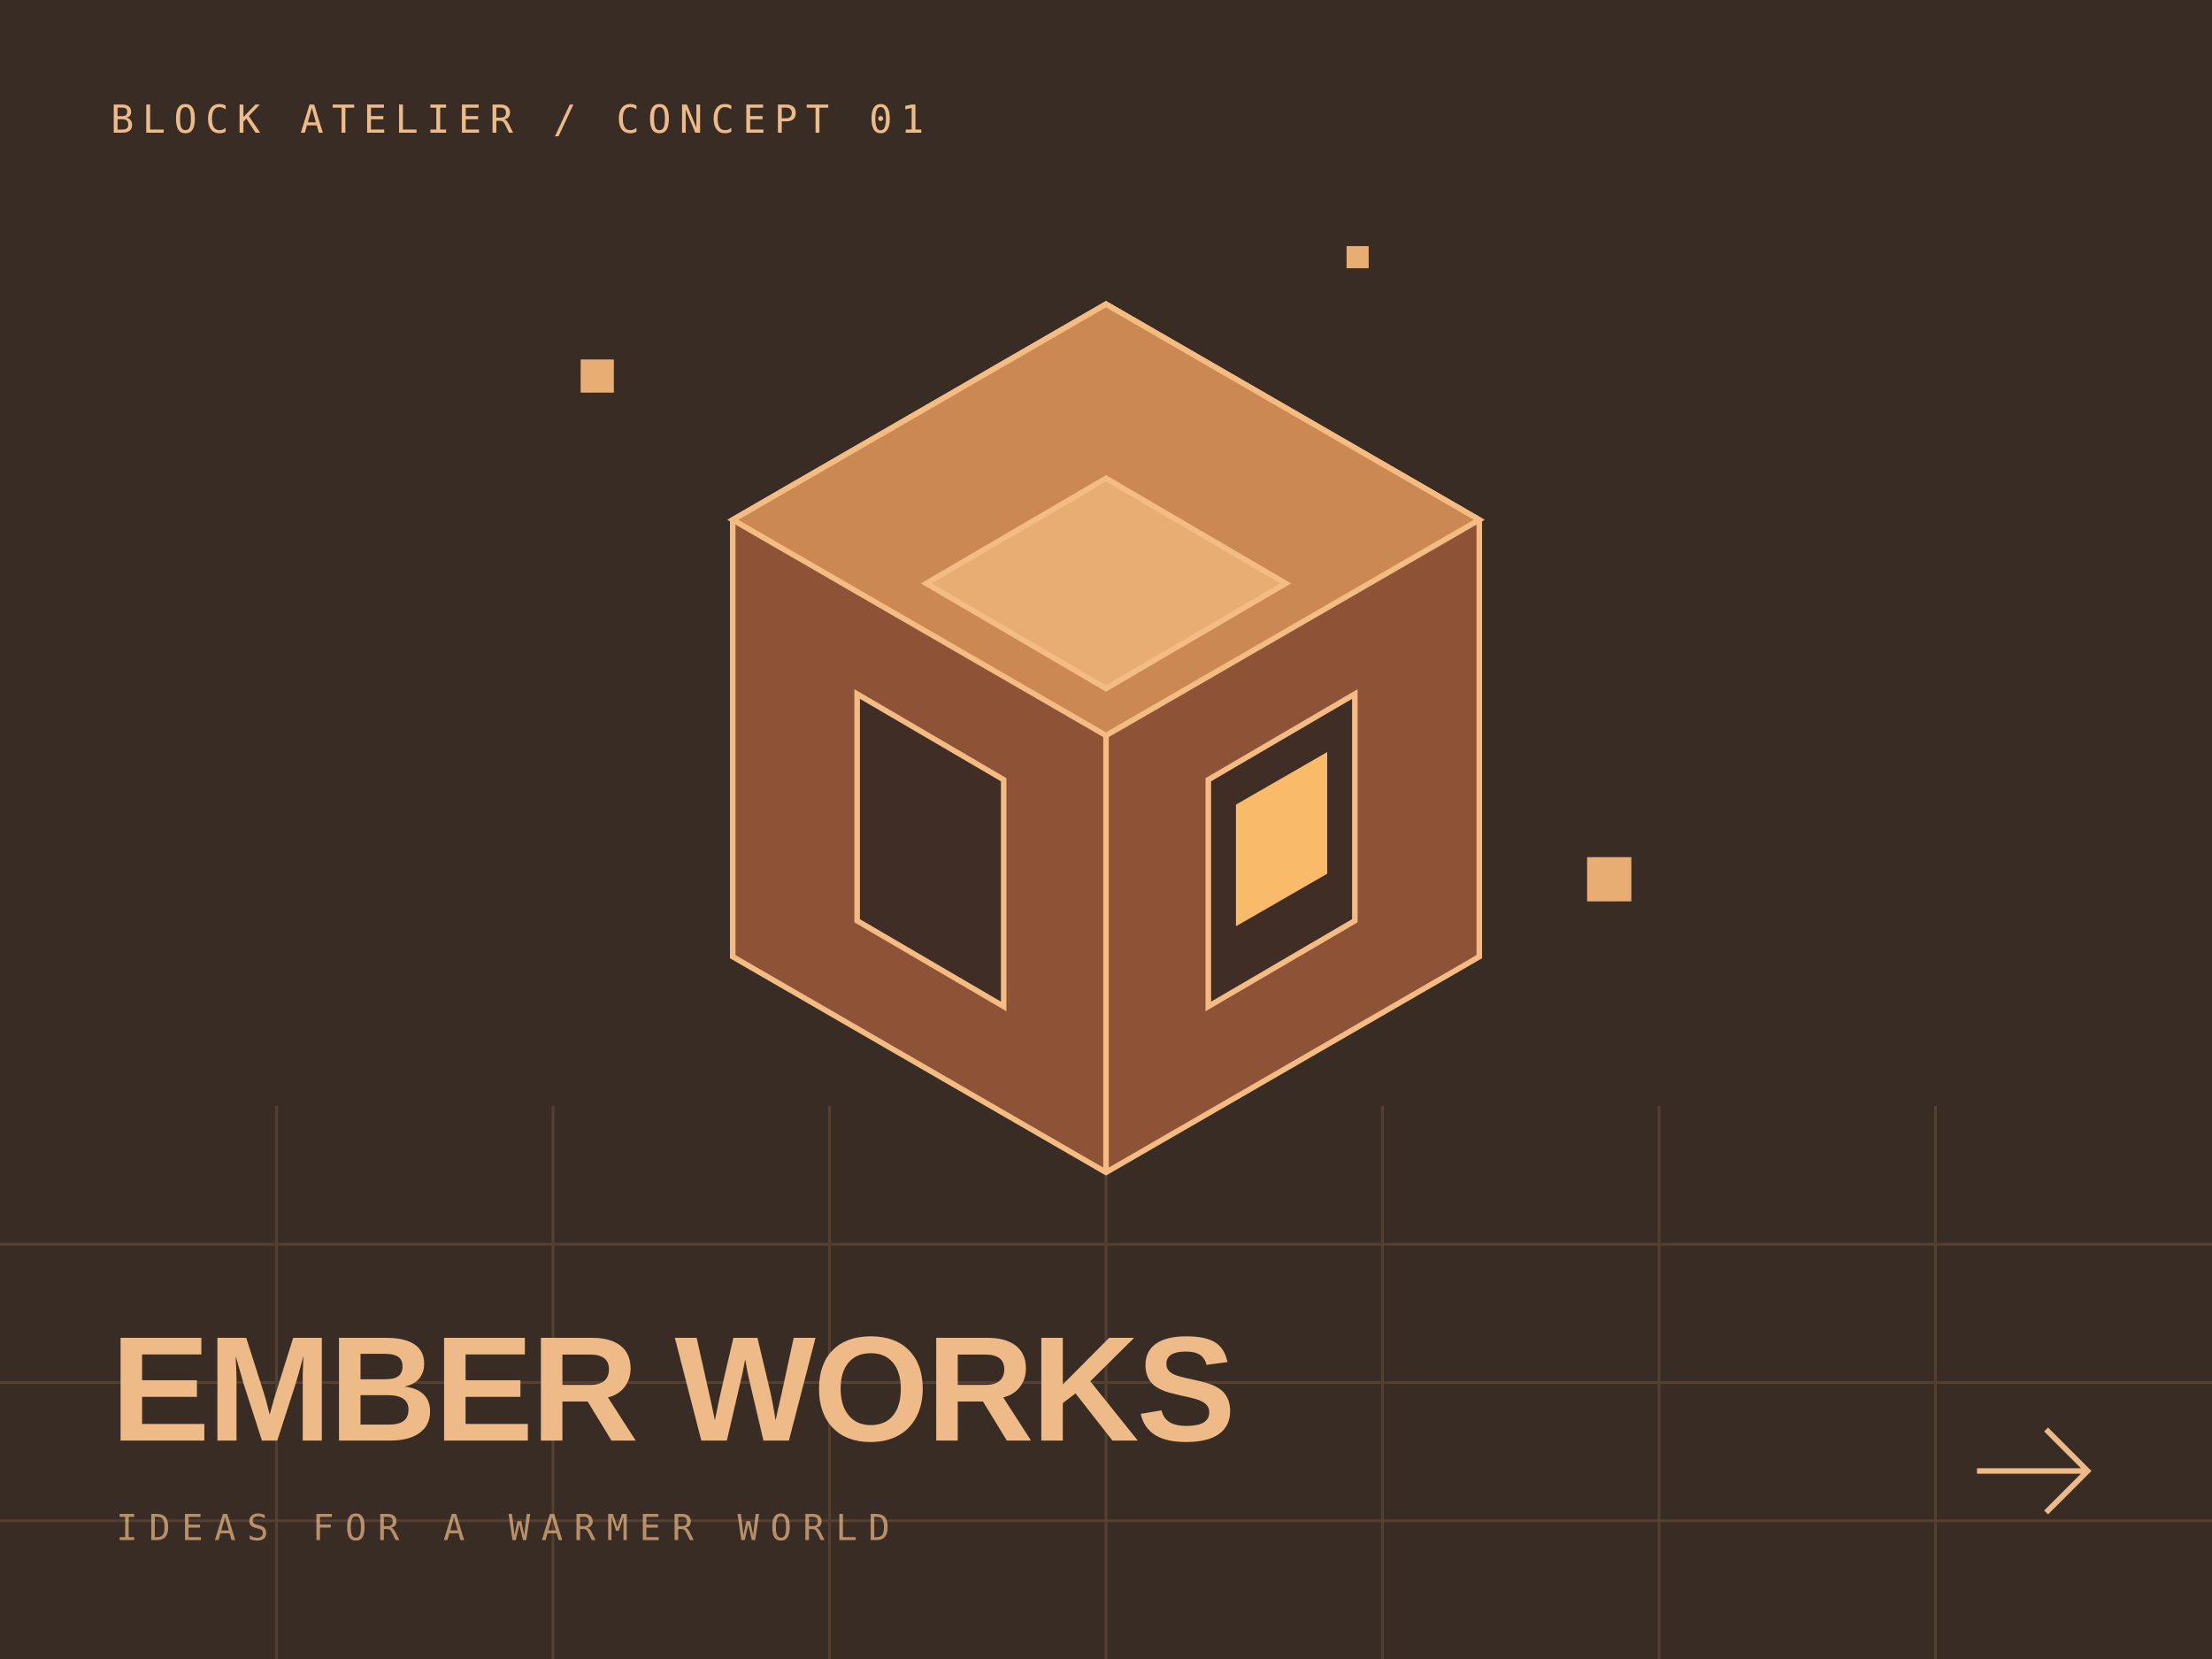
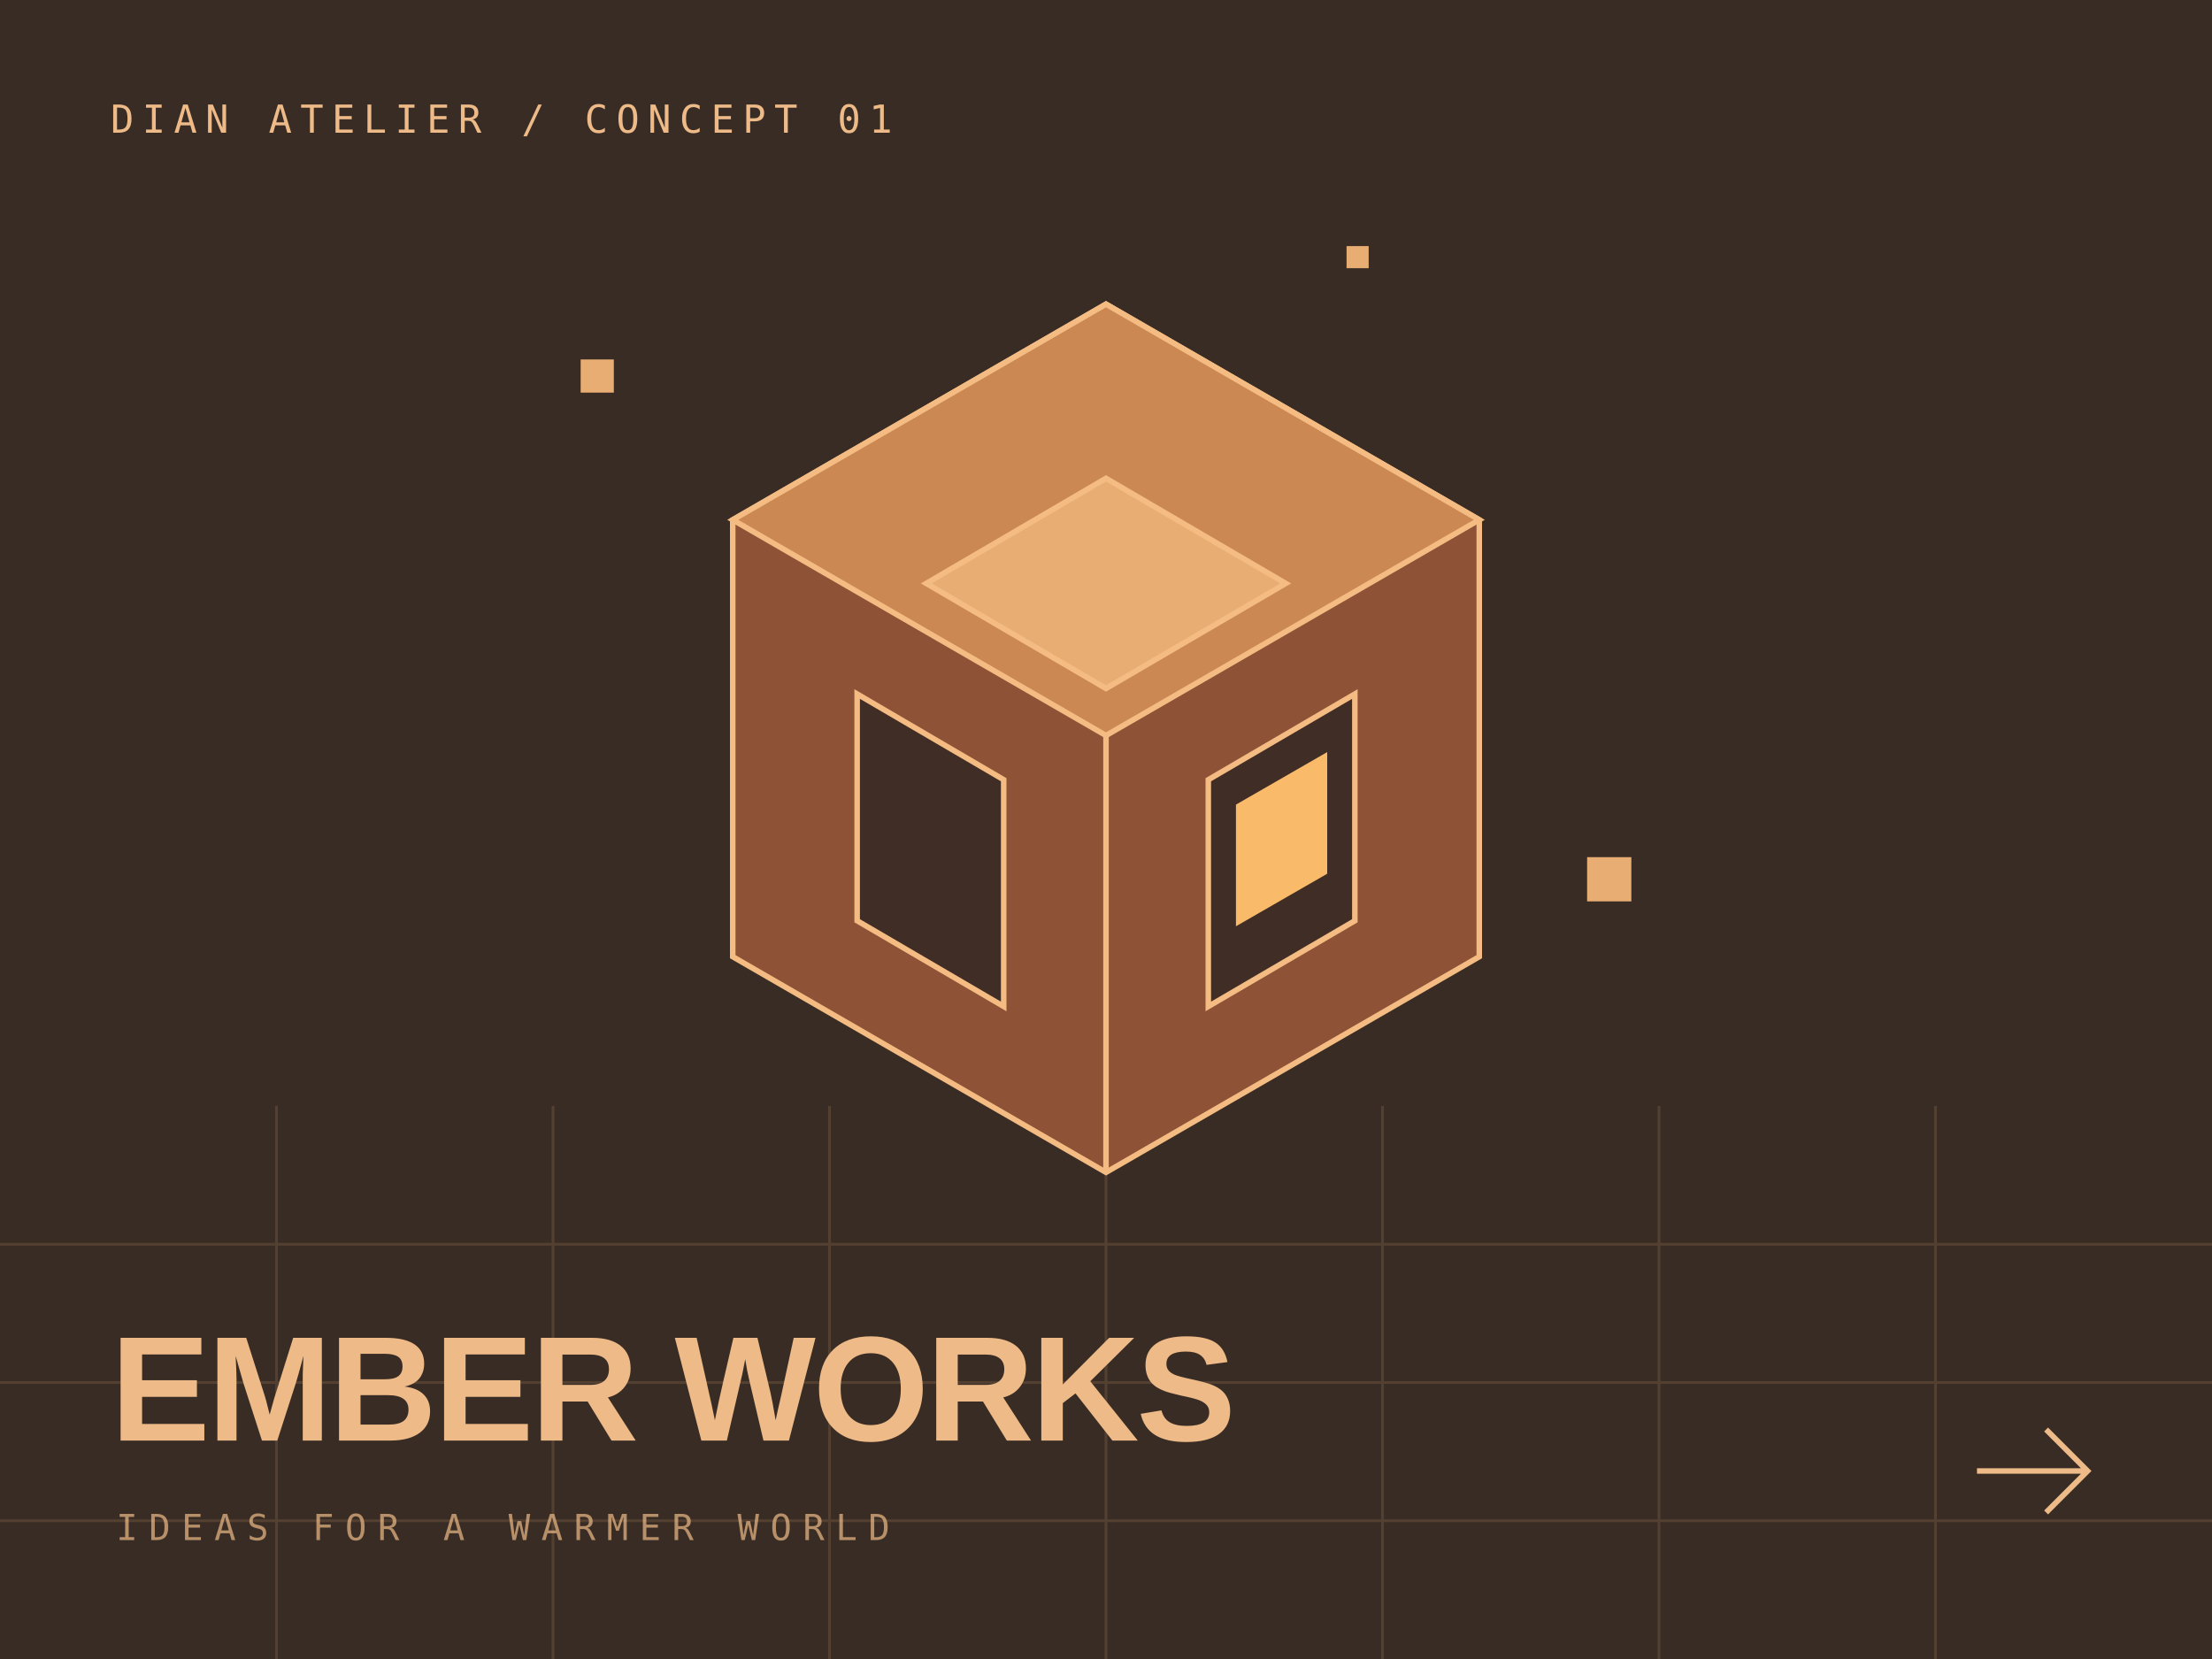
<svg xmlns="http://www.w3.org/2000/svg" width="800" height="600" viewBox="0 0 800 600">
  <rect width="800" height="600" fill="#382c24" />
  <g fill="none" stroke="#8a654b" opacity=".35">
    <path d="M0 450H800M0 500H800M0 550H800M100 400V600M200 400V600M300 400V600M400 400V600M500 400V600M600 400V600M700 400V600" />
  </g>
-   <text x="40" y="48" fill="#edba88" font-family="monospace" font-size="14" letter-spacing="3">BLOCK ATELIER / CONCEPT 01</text>
+   <text x="40" y="48" fill="#edba88" font-family="monospace" font-size="14" letter-spacing="3">DIAN ATELIER / CONCEPT 01</text>
  <g stroke="#f4bc82" stroke-width="2">
    <path d="m400 110 135 78v158l-135 78-135-78V188z" fill="#8e5237" />
    <path d="m265 188 135 78 135-78-135-78z" fill="#cc8852" />
    <path d="M400 266v158" fill="none" />
    <path d="m310 251 53 31v82l-53-31z" fill="#402d25" />
    <path d="m437 282 53-31v82l-53 31z" fill="#402d25" />
    <path d="m447 291 33-19v44l-33 19z" fill="#f9bb6a" stroke="none" />
    <path d="m335 211 65 38 65-38-65-38z" fill="#e8ad73" />
  </g>
  <g fill="#e8ad73">
    <rect x="210" y="130" width="12" height="12" />
    <rect x="574" y="310" width="16" height="16" />
    <rect x="487" y="89" width="8" height="8" />
  </g>
  <text x="40" y="521" fill="#edba88" font-family="Arial,sans-serif" font-weight="700" font-size="54" letter-spacing="-1">EMBER WORKS</text>
  <text x="42" y="557" fill="#edba88" opacity=".7" font-family="monospace" font-size="13" letter-spacing="4">IDEAS FOR A WARMER WORLD</text>
  <path d="M715 532h40m-15-15 15 15-15 15" fill="none" stroke="#edba88" stroke-width="2" />
</svg>
